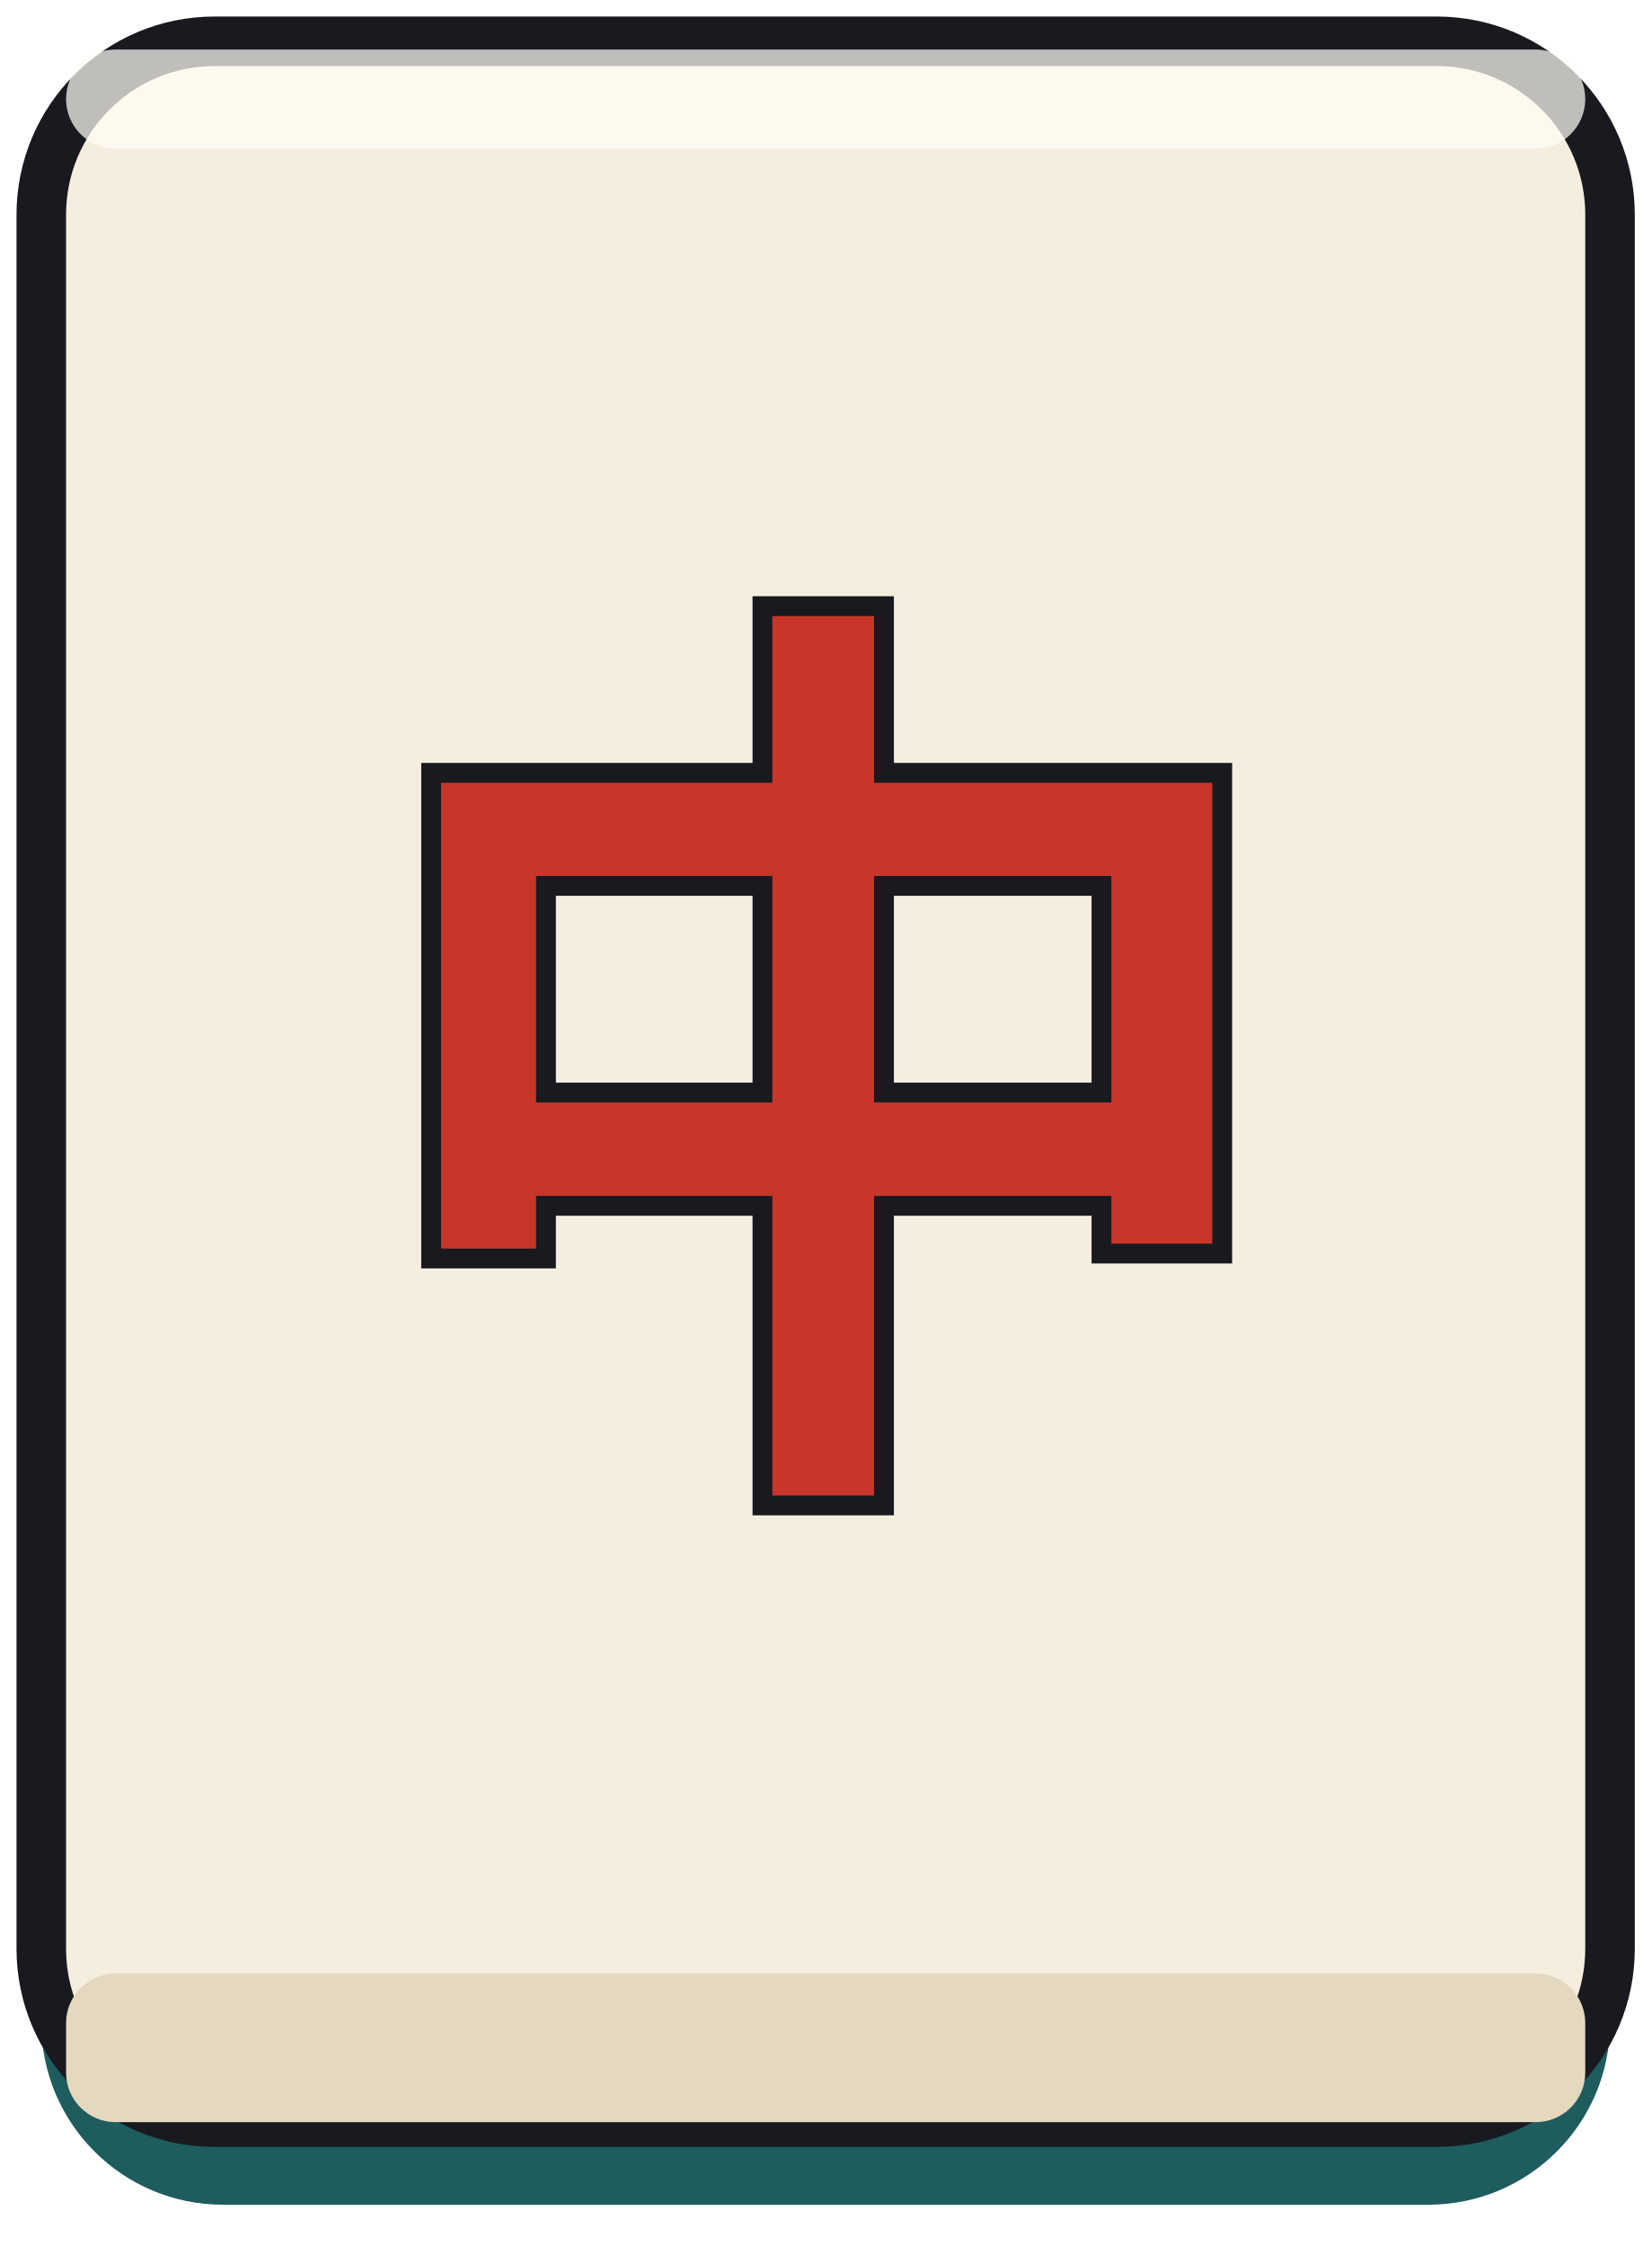
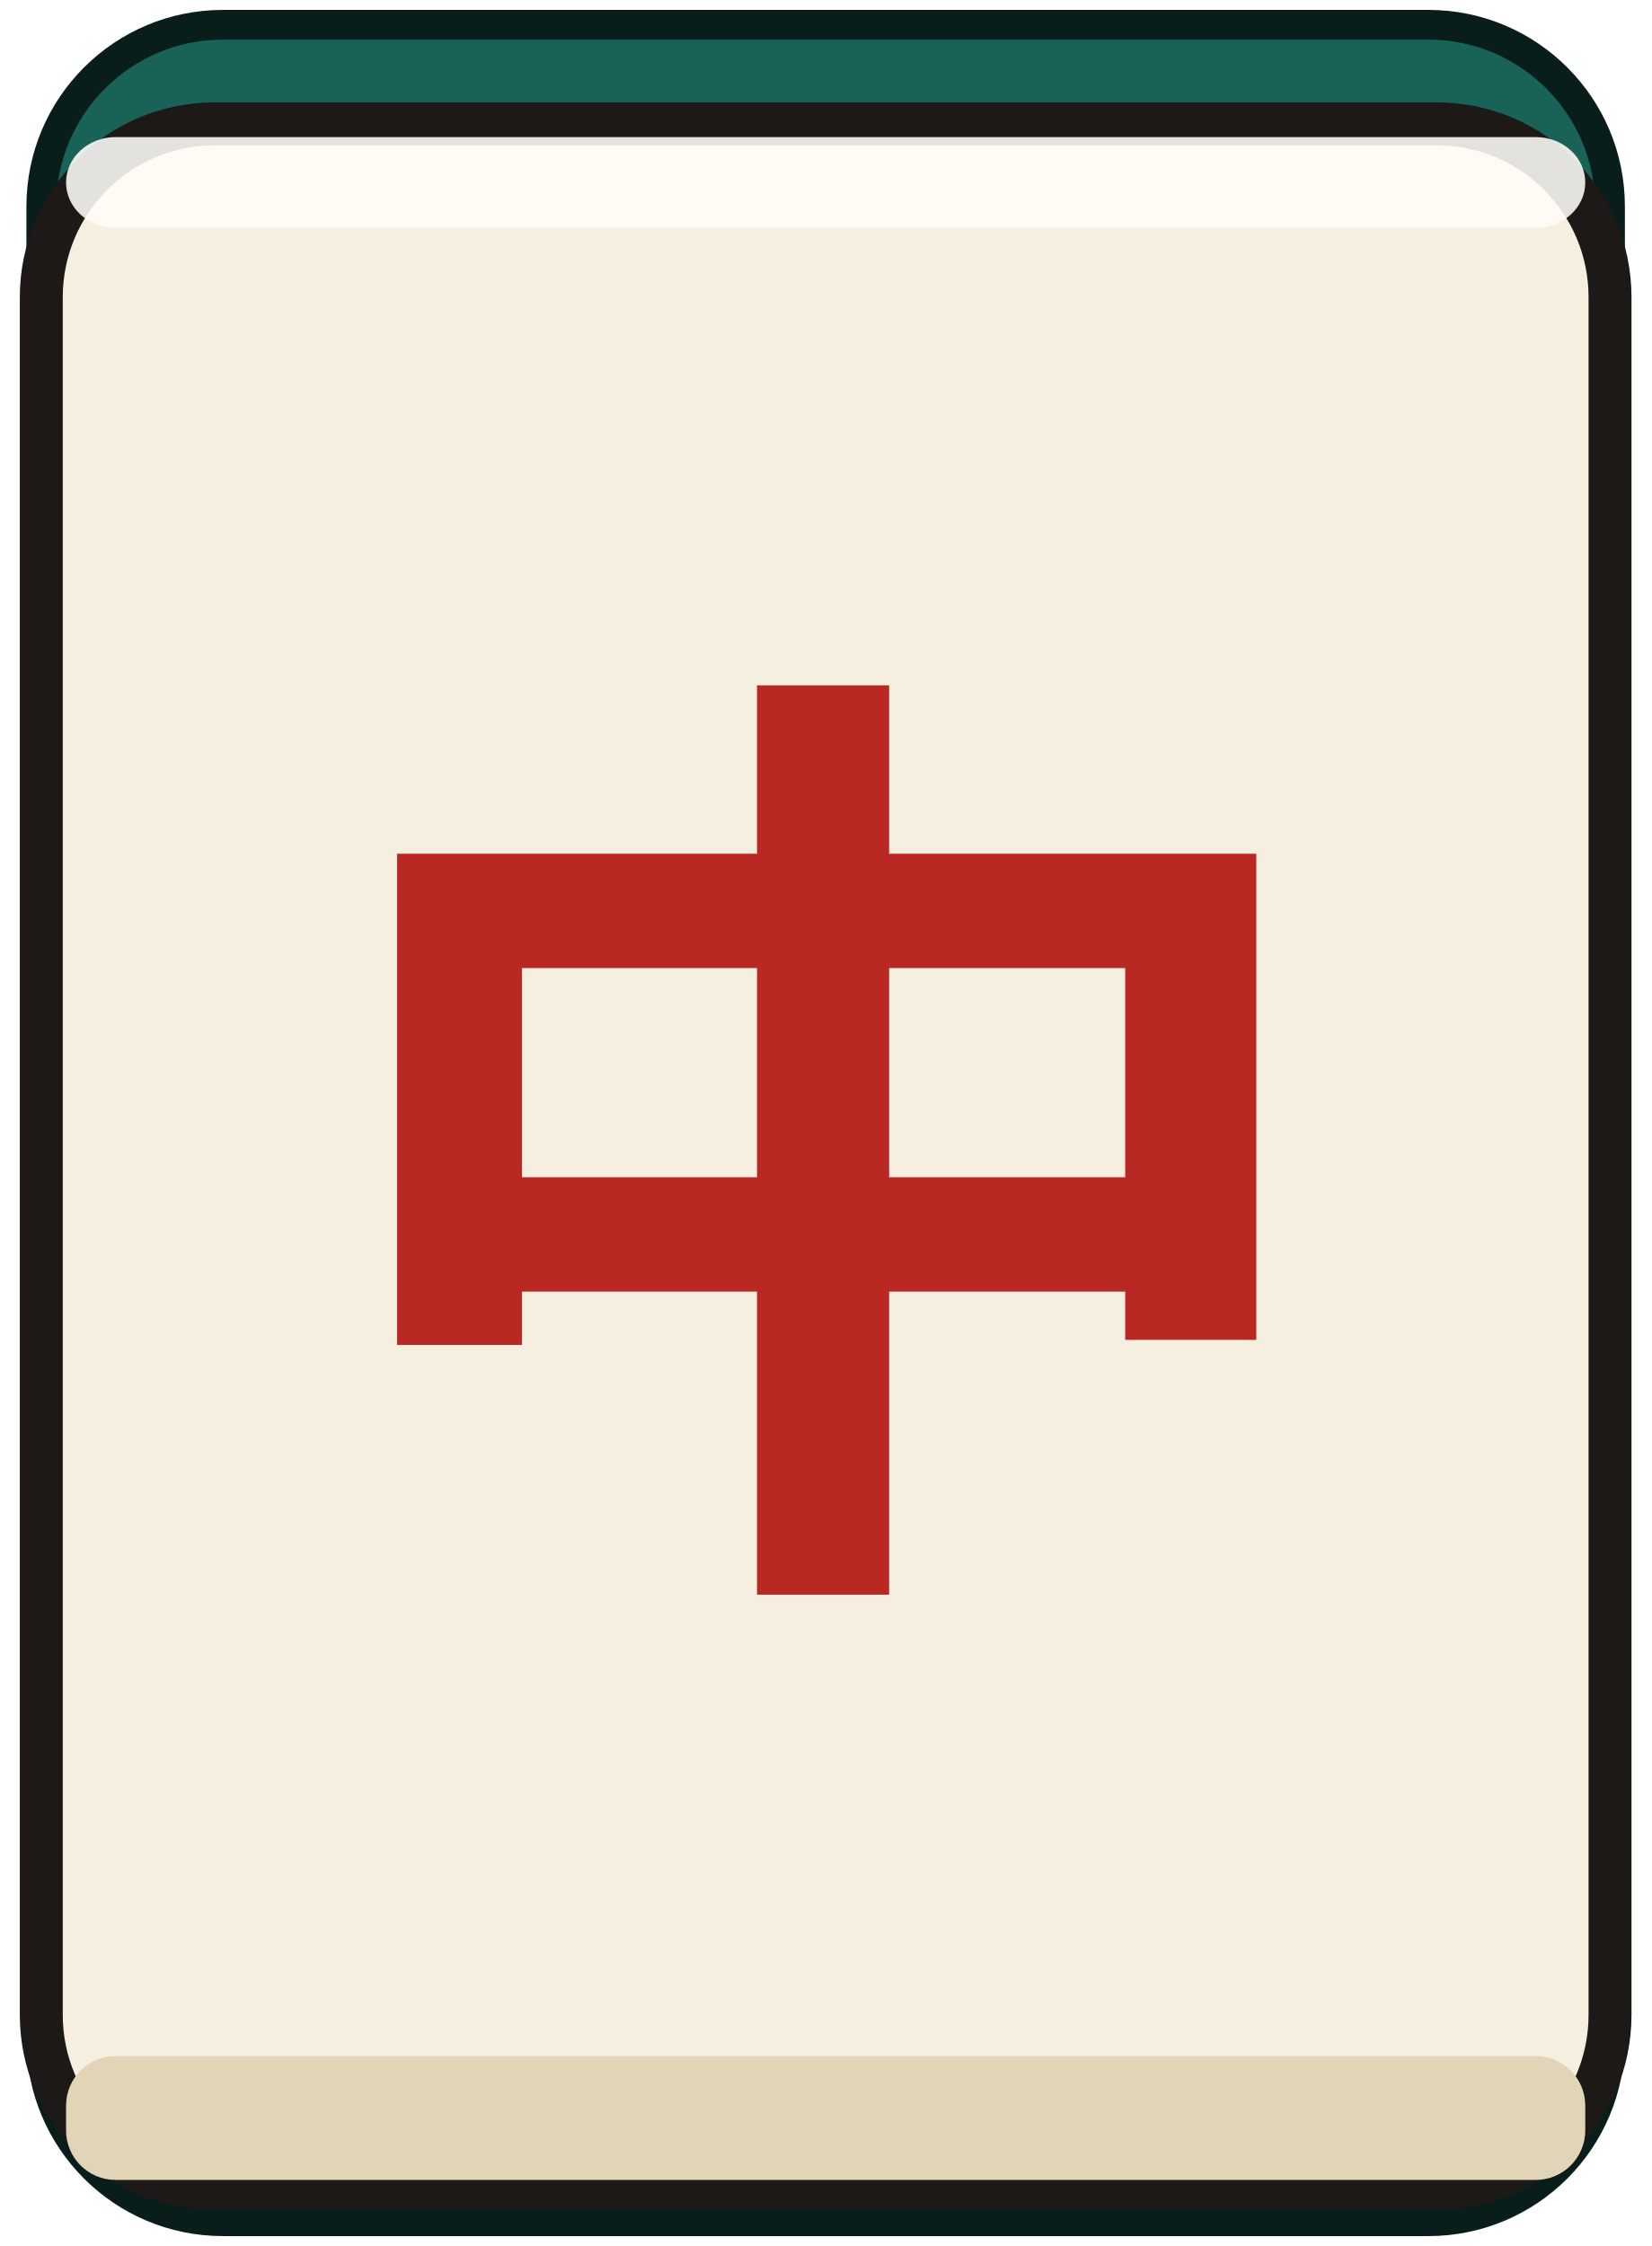
<svg xmlns="http://www.w3.org/2000/svg" viewBox="0 0 100 136">
-   <rect x="2.5" y="5.5" width="95" height="128" rx="11" fill="#1E5C5E" />
-   <rect x="2.5" y="2.5" width="95" height="126" rx="10.5" fill="#F5EEDF" stroke="#181A20" stroke-width="3" />
-   <rect x="4" y="3" width="92" height="6" rx="3" fill="#FFFDF5" opacity="0.72" />
-   <rect x="4" y="119.5" width="92" height="9" rx="3" fill="#E4D8BE" />
-   <text x="50" y="86" text-anchor="middle" font-family="'Songti SC','STSong','PingFang SC',serif" font-weight="900" font-size="58" fill="#C7352B" stroke="#181A20" stroke-width="1.2">中</text>
+   <rect x="2.5" y="1.5" width="95" height="133" rx="11" fill="#186258" stroke="#091D1B" stroke-width="1.8" />
+   <rect x="2.5" y="7.5" width="95" height="125" rx="10.5" fill="#F6EFE0" stroke="#1C1917" stroke-width="2.6" />
+   <rect x="4" y="8.3" width="92" height="5.5" rx="3" fill="#FFFDF8" opacity="0.88" />
+   <rect x="4" y="124.5" width="92" height="7.5" rx="3" fill="#E2D4B7" />
+   <g transform="translate(0 8.50) scale(1 0.9308)">
+     <text x="50" y="89" text-anchor="middle" font-family="'Kaiti SC','STKaiti','BiauKai','Songti SC',serif" font-weight="900" font-size="63" fill="#B92822">中</text>
+   </g>
</svg>
